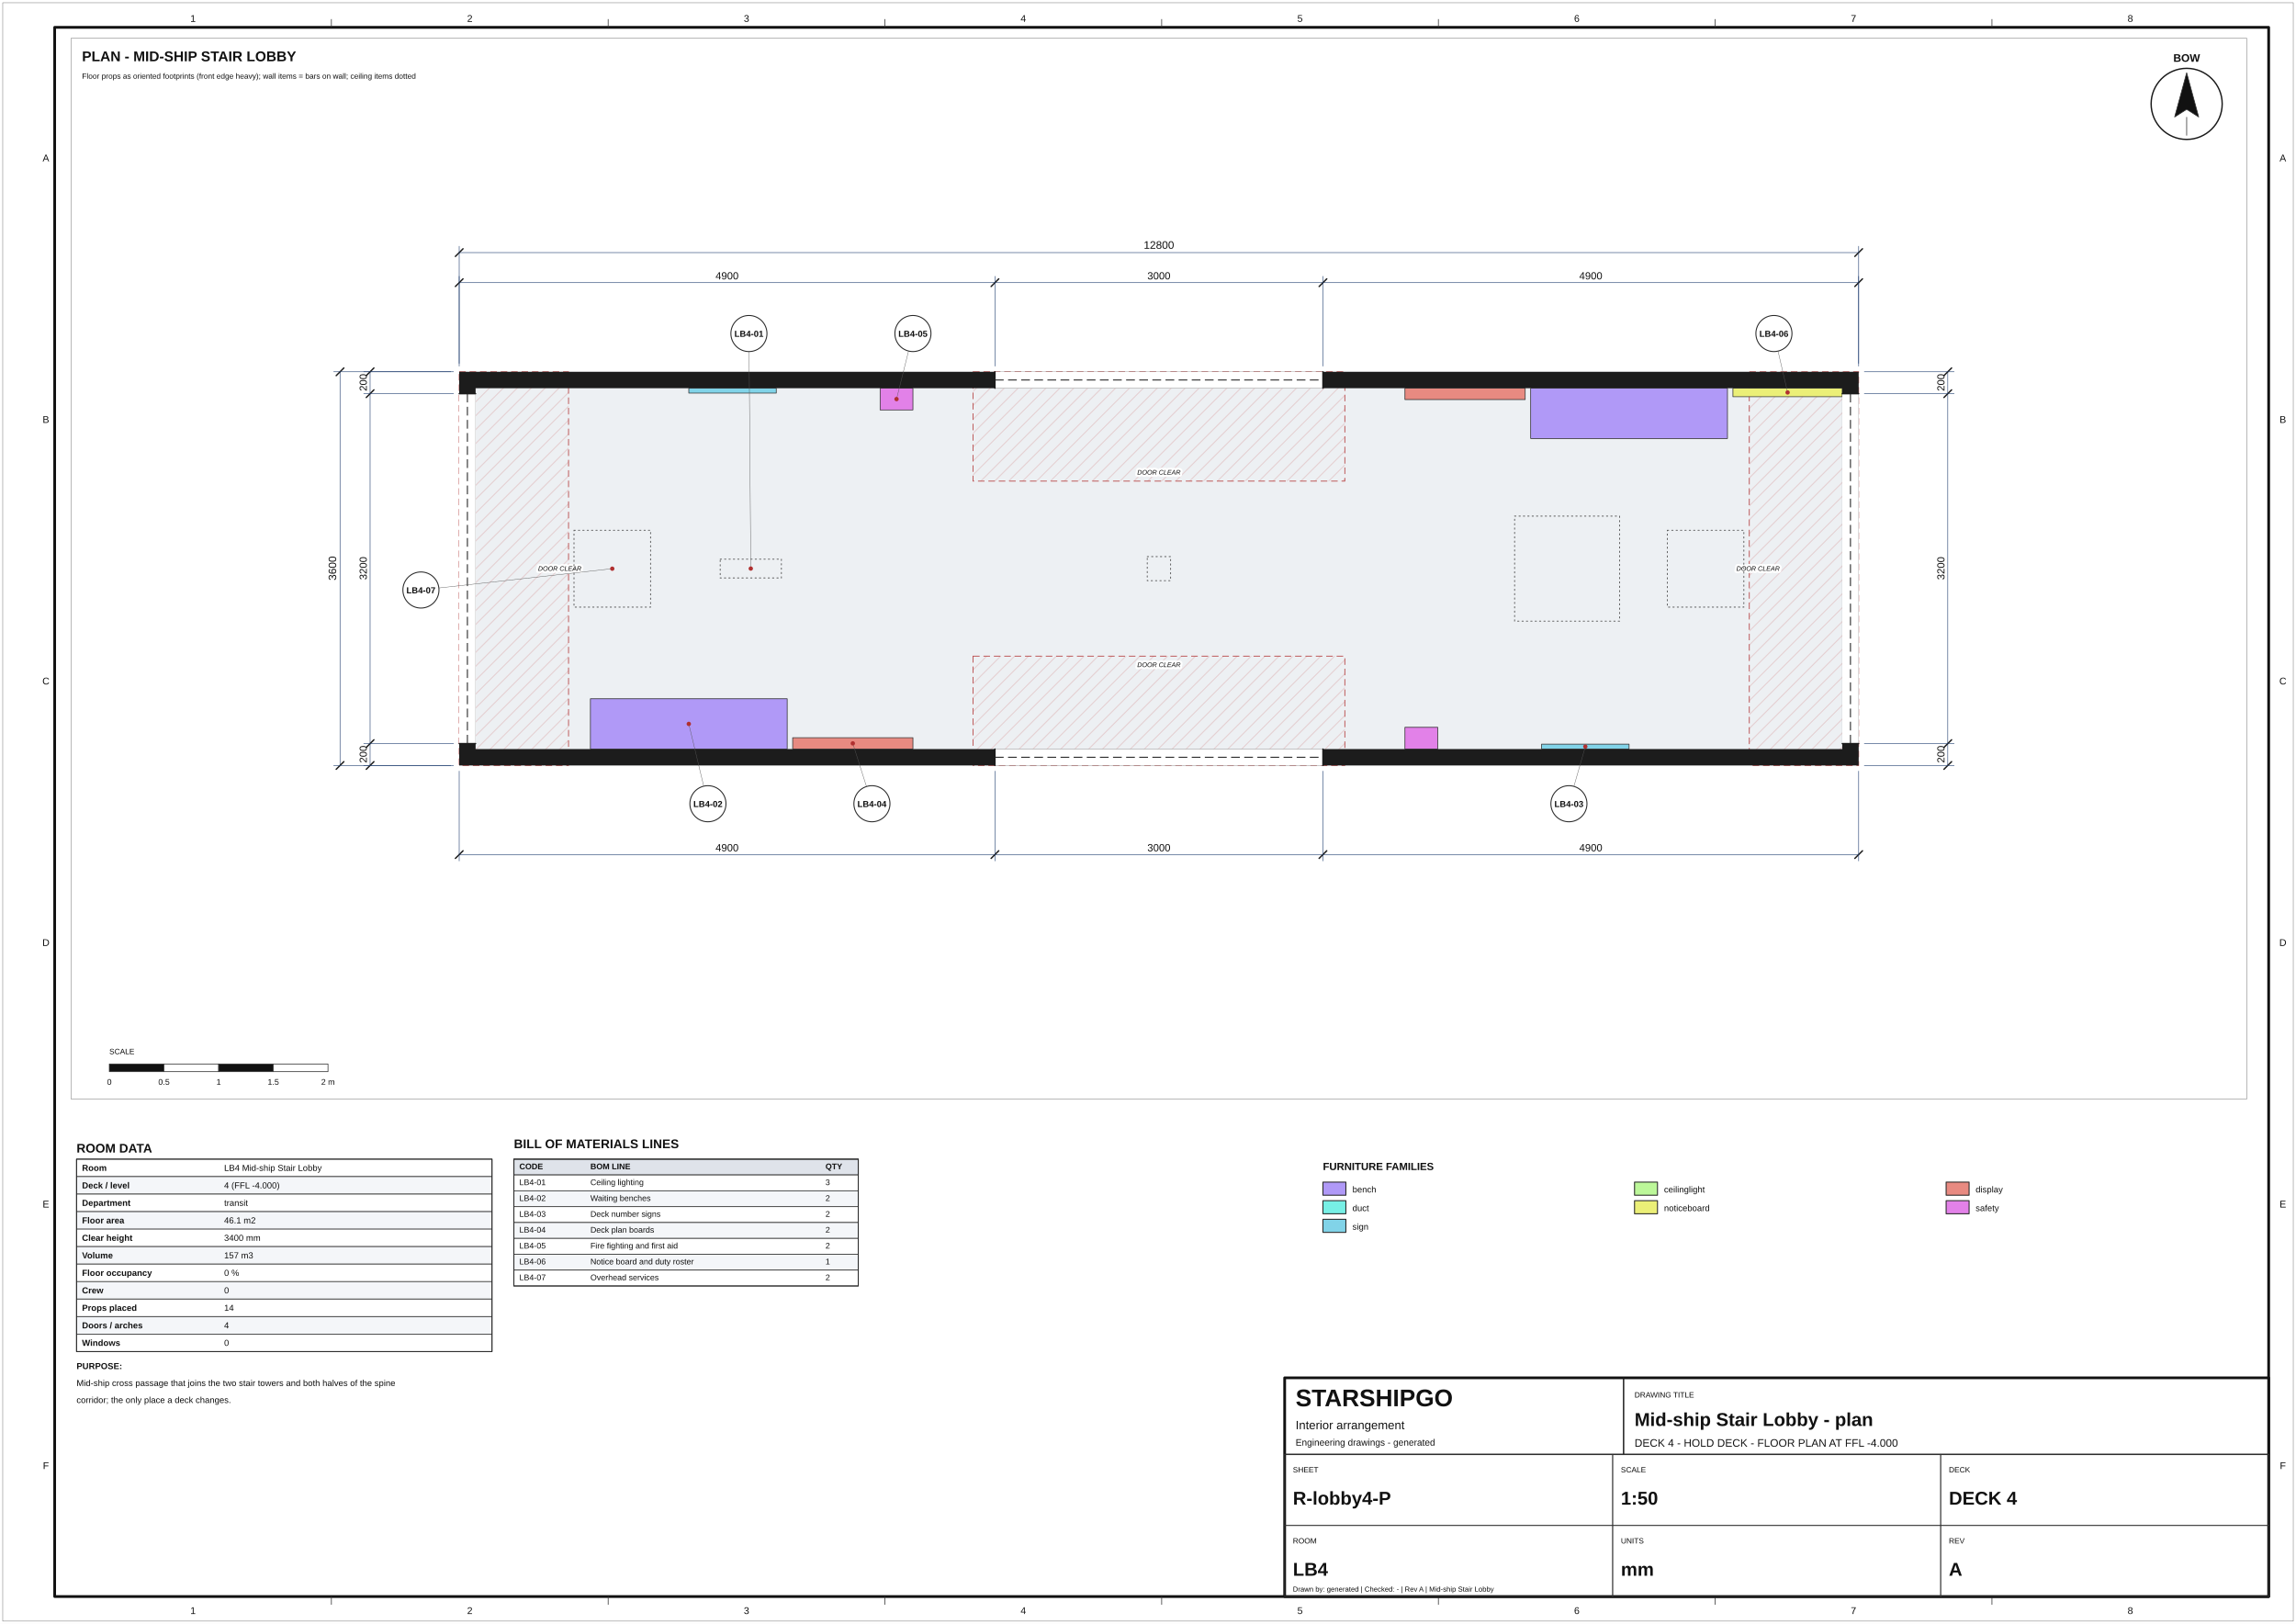
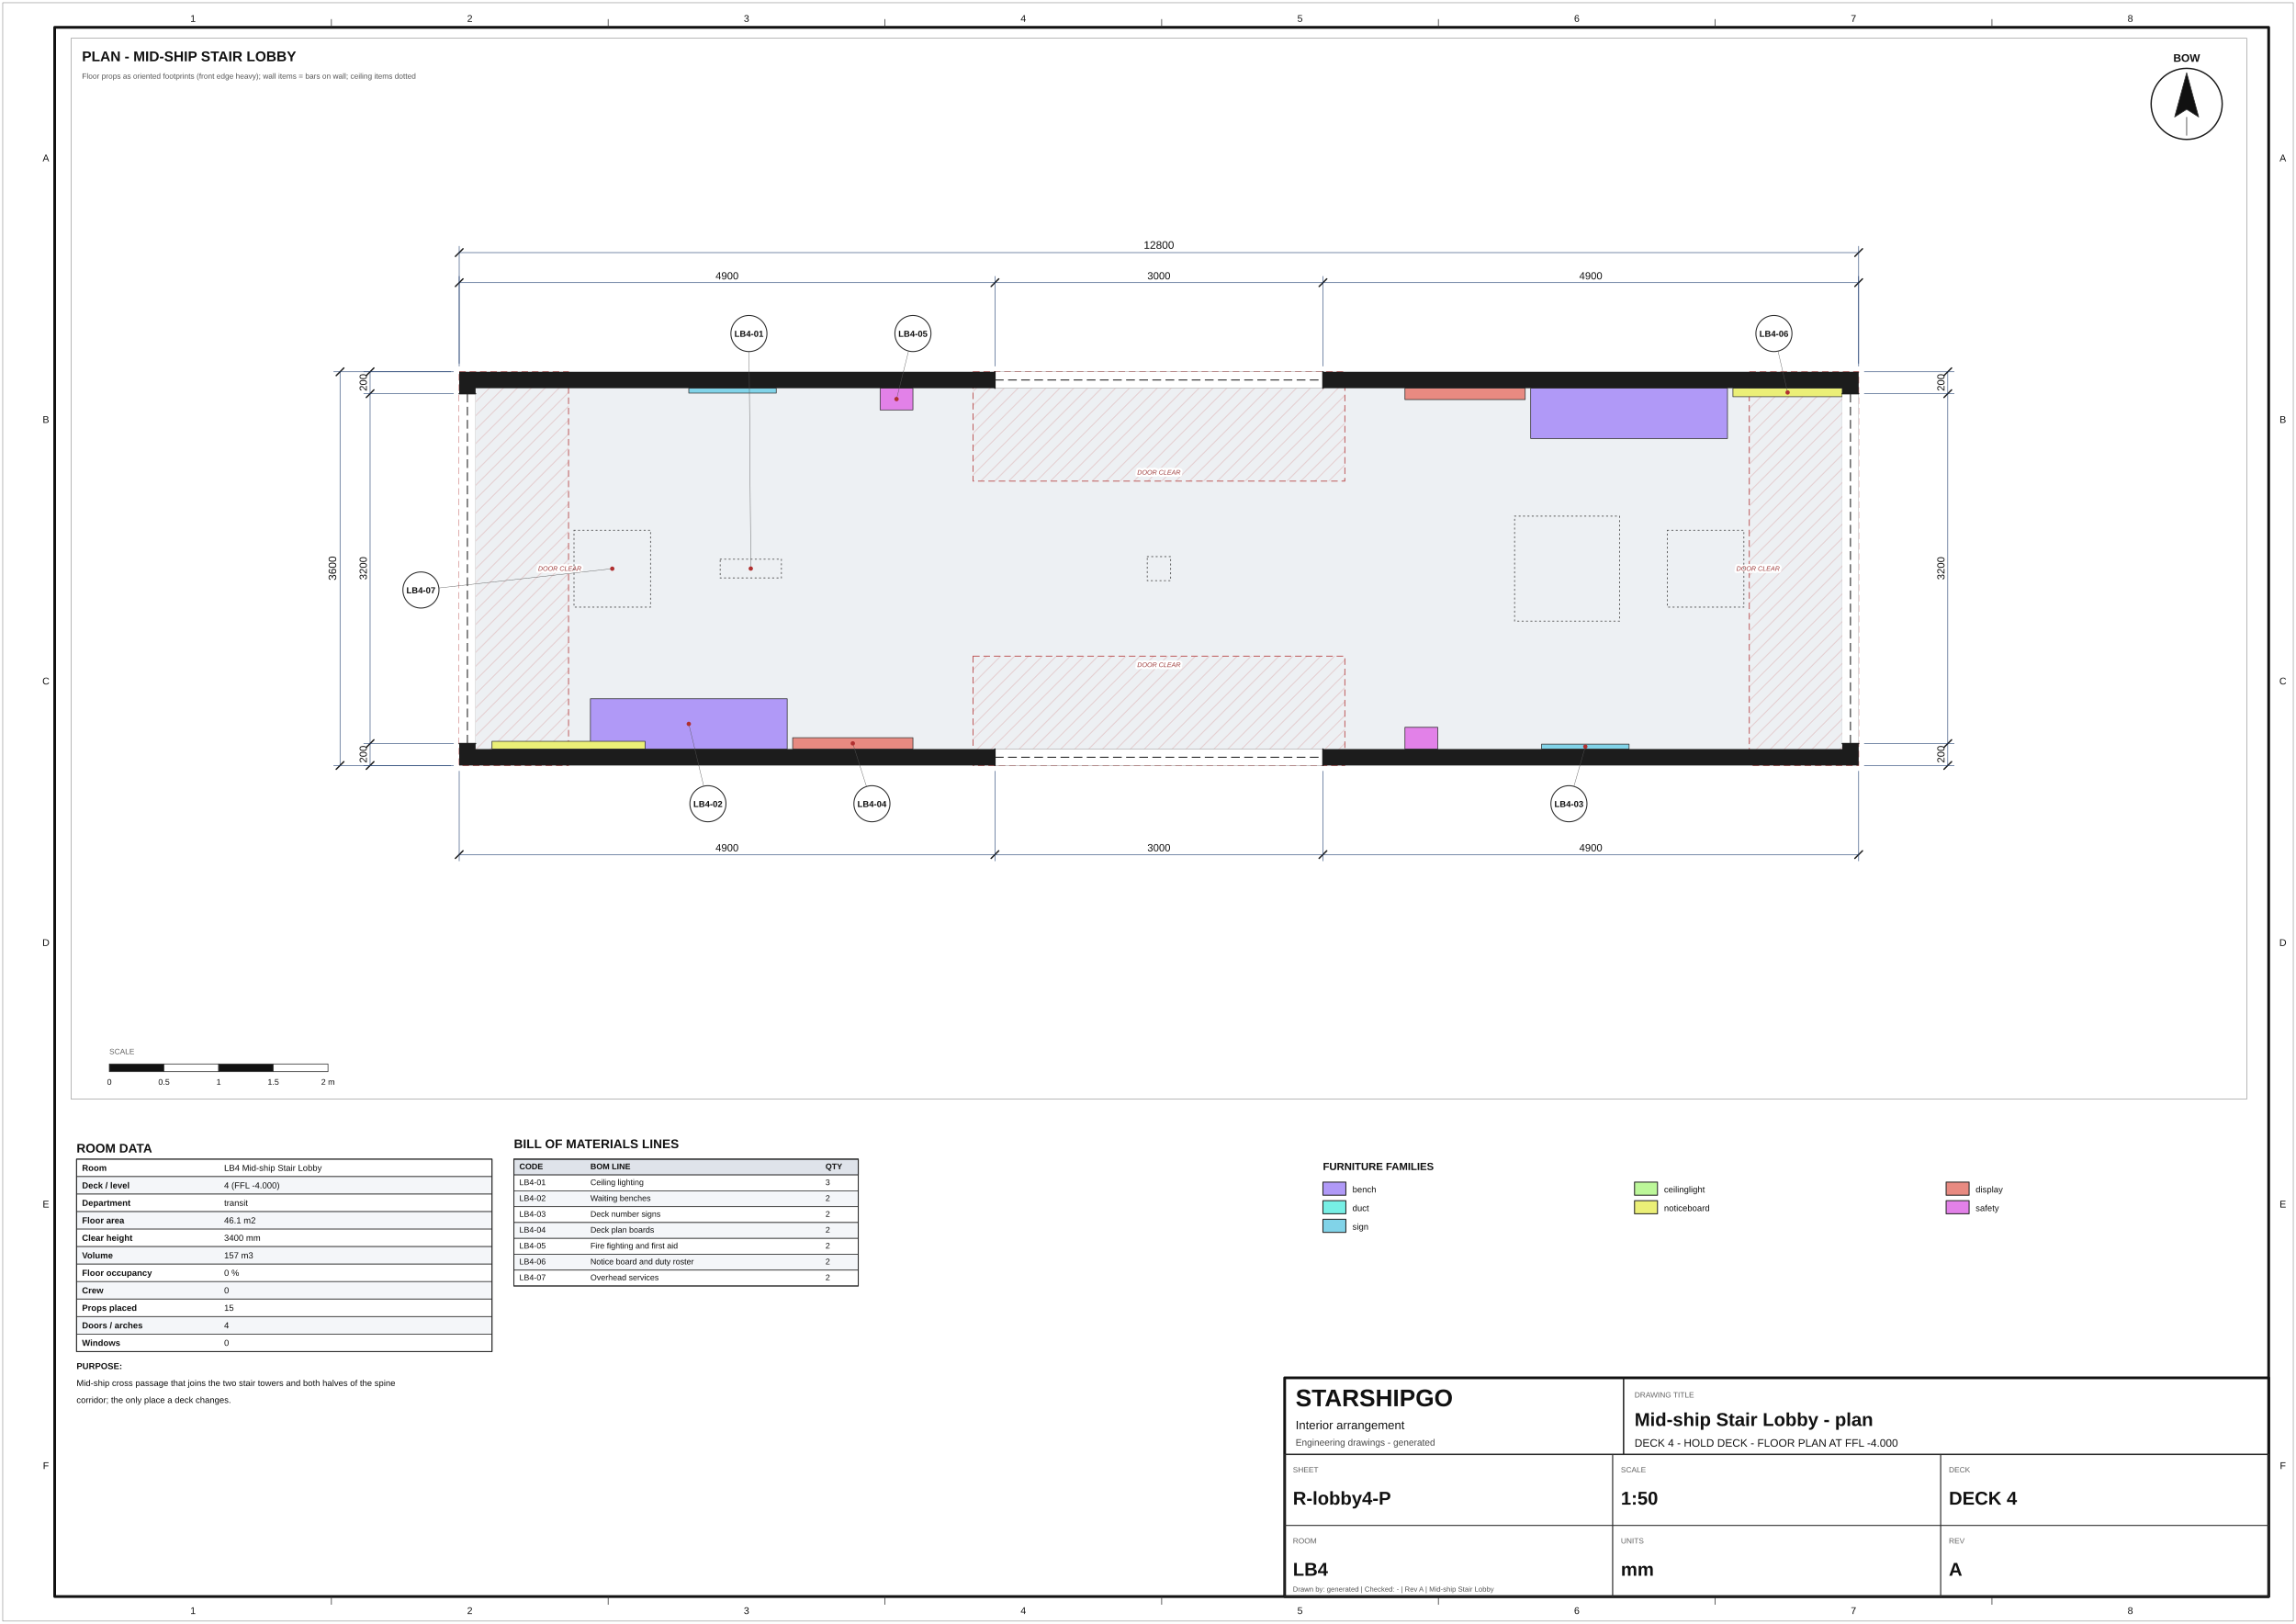
<svg xmlns="http://www.w3.org/2000/svg" width="420mm" height="297mm" viewBox="0 0 420 297">
  <style>
.t{font-family:Arial, Helvetica, 'DejaVu Sans', sans-serif;fill:#111}
.b{font-weight:bold}.i{font-style:italic}
.h{stroke:#111;stroke-width:.5;stroke-linejoin:round;stroke-linecap:round}
.m{stroke:#1a1a1a;stroke-width:.25;stroke-linejoin:round;stroke-linecap:round}
.n{stroke:#2a2a2a;stroke-width:.18;stroke-linejoin:round}
.f{stroke:#333;stroke-width:.13;stroke-linejoin:round}
.x{stroke:#555;stroke-width:.07}
.g{stroke:#9a9a9a;stroke-width:.1}
.gg{stroke:#c4c4c4;stroke-width:.08}
.d{stroke:#1d3c6e;stroke-width:.1}
.dsh{stroke:#222;stroke-width:.18;stroke-dasharray:1.6 .8}
.dot{stroke:#444;stroke-width:.14;stroke-dasharray:.25 .55;stroke-linecap:round}
.hid{stroke:#777;stroke-width:.12;stroke-dasharray:1 .7}
.cl{stroke:#b03030;stroke-width:.12;stroke-dasharray:5 1 1 1}
.cut{stroke:#b03030;stroke-width:.35;stroke-dasharray:6 1.2 1.2 1.2}
.red{stroke:#b03030;stroke-width:.13;stroke-dasharray:1.2 .7}
.none{stroke:none}
.halo{paint-order:stroke;stroke:#fff;stroke-width:.8;stroke-linejoin:round}
</style>
  <defs>
    <pattern id="hSlab" width="1.4" height="1.4" patternUnits="userSpaceOnUse" patternTransform="rotate(45)">
      <rect width="1.4" height="1.4" fill="#ececec" />
      <line x1="0" y1="0" x2="0" y2="1.4" stroke="#222" stroke-width=".13" />
    </pattern>
    <pattern id="hHull" width="1" height="1" patternUnits="userSpaceOnUse" patternTransform="rotate(45)">
      <rect width="1" height="1" fill="#c9d0da" />
      <line x1="0" y1="0" x2="0" y2="1" stroke="#111" stroke-width=".2" />
      <line x1="0" y1="0" x2="1" y2="0" stroke="#111" stroke-width=".1" />
    </pattern>
    <pattern id="hHole" width="1.6" height="1.6" patternUnits="userSpaceOnUse" patternTransform="rotate(-45)">
      <line x1="0" y1="0" x2="0" y2="1.6" stroke="#444" stroke-width=".12" />
    </pattern>
    <pattern id="hZone" width="1.8" height="1.8" patternUnits="userSpaceOnUse" patternTransform="rotate(45)">
      <line x1="0" y1="0" x2="0" y2="1.8" stroke="#d08080" stroke-width=".1" />
    </pattern>
    <pattern id="hPlen" width="1.6" height="1.6" patternUnits="userSpaceOnUse">
      <circle cx=".4" cy=".4" r=".12" fill="#888" />
      <circle cx="1.2" cy="1.2" r=".12" fill="#888" />
    </pattern>
    <pattern id="hGlass" width="2" height="2" patternUnits="userSpaceOnUse" patternTransform="rotate(45)">
      <rect width="2" height="2" fill="#d6ecf7" />
      <line x1="0" y1="0" x2="0" y2="2" stroke="#5a9abb" stroke-width=".08" />
    </pattern>
    <pattern id="hFloor" width="1.2" height="1.2" patternUnits="userSpaceOnUse" patternTransform="rotate(-45)">
      <rect width="1.2" height="1.2" fill="#f2f2f2" />
      <line x1="0" y1="0" x2="0" y2="1.2" stroke="#555" stroke-width=".1" />
    </pattern>
  </defs>
  <rect x="0" y="0" width="420" height="297" fill="#ffffff" />
  <rect x="13" y="7" width="398" height="194" class="x" fill="none" />
  <polygon points="84,68 340,68 340,140 84,140" class="none" fill="#edf0f3" />
  <polygon points="178,68 246,68 246,88 178,88" class="red" fill="url(#hZone)" />
-   <text x="212" y="86.8" font-size="1.2" class="t i halo" text-anchor="middle" fill="#a04040">DOOR CLEAR</text>
+   <text x="212" y="86.8" font-size="1.2" class="t i halo" text-anchor="middle" style="fill:#a04040">DOOR CLEAR</text>
  <polygon points="178,120 246,120 246,140 178,140" class="red" fill="url(#hZone)" />
-   <text x="212" y="122" font-size="1.2" class="t i halo" text-anchor="middle" fill="#a04040">DOOR CLEAR</text>
+   <text x="212" y="122" font-size="1.2" class="t i halo" text-anchor="middle" style="fill:#a04040">DOOR CLEAR</text>
  <polygon points="84,68 104,68 104,140 84,140" class="red" fill="url(#hZone)" />
-   <text x="102.4" y="104.4" font-size="1.2" class="t i halo" text-anchor="middle" fill="#a04040">DOOR CLEAR</text>
+   <text x="102.4" y="104.4" font-size="1.2" class="t i halo" text-anchor="middle" style="fill:#a04040">DOOR CLEAR</text>
  <polygon points="320,68 340,68 340,140 320,140" class="red" fill="url(#hZone)" />
-   <text x="321.6" y="104.4" font-size="1.2" class="t i halo" text-anchor="middle" fill="#a04040">DOOR CLEAR</text>
+   <text x="321.6" y="104.4" font-size="1.2" class="t i halo" text-anchor="middle" style="fill:#a04040">DOOR CLEAR</text>
  <polygon points="144,137 108,137 108,127.8 144,127.8" class="f" fill="#b099f7" />
  <polygon points="280,71 316,71 316,80.2 280,80.2" class="f" fill="#b099f7" />
  <polygon points="161,71 167,71 167,74.98 161,74.98" class="f" fill="#e281e8" />
  <polygon points="263,137 257,137 257,133.02 263,133.02" class="f" fill="#e281e8" />
  <polygon points="257,71 279,71 279,73.08 257,73.08" class="f" fill="#e88a81" />
  <polygon points="167,137 145,137 145,134.92 167,134.92" class="f" fill="#e88a81" />
  <polygon points="317,71 337,71 337,72.56 317,72.56" class="f" fill="#ebef77" />
+   <polygon points="118,137 90,137 90,135.58 118,135.58" class="f" fill="#ebef77" />
  <polygon points="126,71 142,71 142,71.9 126,71.9" class="f" fill="#81d3e8" />
  <polygon points="298,137 282,137 282,136.1 298,136.1" class="f" fill="#81d3e8" />
  <polygon points="209.86,101.8 214.14,101.8 214.14,106.2 209.86,106.2" class="dot" fill="none" />
  <polygon points="131.74,102.28 142.94,102.28 142.94,105.7 131.74,105.7" class="dot" fill="none" />
  <polygon points="277.06,94.4 296.26,94.4 296.26,113.6 277.06,113.6" class="dot" fill="none" />
  <polygon points="105,96.98 119,96.98 119,111.04 105,111.04" class="dot" fill="none" />
  <polygon points="305,96.98 319,96.98 319,111.04 305,111.04" class="dot" fill="none" />
  <path d="M84 68 L340 68 L340 140 L84 140Z M87 71 L337 71 L337 137 L87 137Z " class="none" fill="#1c1c1c" fill-rule="evenodd" />
  <polygon points="182,68 242,68 242,71 182,71" class="none" fill="#ffffff" />
  <line x1="182" y1="68" x2="182" y2="71" class="m" />
  <line x1="242" y1="68" x2="242" y2="71" class="m" />
  <line x1="182" y1="69.5" x2="242" y2="69.5" class="dsh" />
  <polygon points="182,140 242,140 242,137 182,137" class="none" fill="#ffffff" />
  <line x1="182" y1="140" x2="182" y2="137" class="m" />
  <line x1="242" y1="140" x2="242" y2="137" class="m" />
  <line x1="182" y1="138.5" x2="242" y2="138.5" class="dsh" />
  <polygon points="84,72 84,136 87,136 87,72" class="none" fill="#ffffff" />
  <line x1="84" y1="72" x2="87" y2="72" class="m" />
  <line x1="84" y1="136" x2="87" y2="136" class="m" />
  <line x1="85.5" y1="72" x2="85.5" y2="136" class="dsh" />
  <polygon points="340,72 340,136 337,136 337,72" class="none" fill="#ffffff" />
  <line x1="340" y1="72" x2="337" y2="72" class="m" />
  <line x1="340" y1="136" x2="337" y2="136" class="m" />
  <line x1="338.5" y1="72" x2="338.5" y2="136" class="dsh" />
  <line x1="137.03" y1="64.3" x2="137.34" y2="103.99" class="x" />
  <circle cx="137.34" cy="103.99" r="0.4" class="none" fill="#b03030" />
  <line x1="128.73" y1="143.79" x2="126" y2="132.4" class="x" />
  <circle cx="126" cy="132.4" r="0.4" class="none" fill="#b03030" />
  <line x1="287.91" y1="143.83" x2="290" y2="136.55" class="x" />
  <circle cx="290" cy="136.55" r="0.4" class="none" fill="#b03030" />
  <line x1="158.5" y1="143.85" x2="156" y2="135.96" class="x" />
  <circle cx="156" cy="135.96" r="0.4" class="none" fill="#b03030" />
  <line x1="166.2" y1="64.2" x2="164" y2="72.99" class="x" />
  <circle cx="164" cy="72.99" r="0.4" class="none" fill="#b03030" />
  <line x1="325.25" y1="64.21" x2="327" y2="71.78" class="x" />
  <circle cx="327" cy="71.78" r="0.4" class="none" fill="#b03030" />
  <line x1="80.28" y1="107.54" x2="112" y2="104.01" class="x" />
  <circle cx="112" cy="104.01" r="0.4" class="none" fill="#b03030" />
  <circle cx="137" cy="61" r="3.3" class="n" fill="#fff" />
  <text x="137" y="61.6" font-size="1.6" class="t b" text-anchor="middle">LB4-01</text>
  <circle cx="129.5" cy="147" r="3.3" class="n" fill="#fff" />
  <text x="129.5" y="147.6" font-size="1.6" class="t b" text-anchor="middle">LB4-02</text>
  <circle cx="287" cy="147" r="3.3" class="n" fill="#fff" />
  <text x="287" y="147.6" font-size="1.6" class="t b" text-anchor="middle">LB4-03</text>
  <circle cx="159.5" cy="147" r="3.3" class="n" fill="#fff" />
  <text x="159.5" y="147.6" font-size="1.6" class="t b" text-anchor="middle">LB4-04</text>
  <circle cx="167" cy="61" r="3.3" class="n" fill="#fff" />
  <text x="167" y="61.6" font-size="1.6" class="t b" text-anchor="middle">LB4-05</text>
  <circle cx="324.5" cy="61" r="3.3" class="n" fill="#fff" />
  <text x="324.5" y="61.6" font-size="1.6" class="t b" text-anchor="middle">LB4-06</text>
  <circle cx="77" cy="107.91" r="3.3" class="n" fill="#fff" />
  <text x="77" y="108.51" font-size="1.6" class="t b" text-anchor="middle">LB4-07</text>
  <line x1="84" y1="46.2" x2="340" y2="46.2" class="d" />
  <line x1="83.3" y1="46.9" x2="84.7" y2="45.5" class="m" />
  <line x1="339.3" y1="46.9" x2="340.7" y2="45.5" class="m" />
  <line x1="84" y1="66.5" x2="84" y2="45" class="d" />
  <line x1="340" y1="66.5" x2="340" y2="45" class="d" />
  <text x="212" y="45.5" font-size="2" class="t" text-anchor="middle">12800</text>
  <line x1="62.2" y1="68" x2="62.2" y2="140" class="d" />
  <line x1="61.5" y1="68.7" x2="62.9" y2="67.3" class="m" />
  <line x1="61.5" y1="140.7" x2="62.9" y2="139.3" class="m" />
  <line x1="82.5" y1="68" x2="61" y2="68" class="d" />
  <line x1="82.5" y1="140" x2="61" y2="140" class="d" />
  <text x="61.5" y="106.16" font-size="2" class="t" transform="rotate(-90 61.5 106.16)">3600</text>
  <line x1="84" y1="51.7" x2="340" y2="51.7" class="d" />
  <line x1="83.3" y1="52.4" x2="84.7" y2="51" class="m" />
  <line x1="84" y1="67" x2="84" y2="50.5" class="d" />
  <line x1="181.3" y1="52.4" x2="182.7" y2="51" class="m" />
  <line x1="182" y1="67" x2="182" y2="50.5" class="d" />
  <line x1="241.3" y1="52.4" x2="242.7" y2="51" class="m" />
  <line x1="242" y1="67" x2="242" y2="50.5" class="d" />
  <line x1="339.3" y1="52.4" x2="340.7" y2="51" class="m" />
  <line x1="340" y1="67" x2="340" y2="50.5" class="d" />
  <text x="133" y="51.1" font-size="1.9" class="t" text-anchor="middle">4900</text>
  <text x="212" y="51.1" font-size="1.9" class="t" text-anchor="middle">3000</text>
  <text x="291" y="51.1" font-size="1.9" class="t" text-anchor="middle">4900</text>
  <line x1="84" y1="156.3" x2="340" y2="156.3" class="d" />
  <line x1="83.3" y1="157" x2="84.7" y2="155.6" class="m" />
  <line x1="84" y1="141" x2="84" y2="157.5" class="d" />
  <line x1="181.3" y1="157" x2="182.7" y2="155.6" class="m" />
  <line x1="182" y1="141" x2="182" y2="157.5" class="d" />
  <line x1="241.3" y1="157" x2="242.7" y2="155.6" class="m" />
  <line x1="242" y1="141" x2="242" y2="157.5" class="d" />
  <line x1="339.3" y1="157" x2="340.7" y2="155.6" class="m" />
  <line x1="340" y1="141" x2="340" y2="157.5" class="d" />
  <text x="133" y="155.7" font-size="1.9" class="t" text-anchor="middle">4900</text>
  <text x="212" y="155.7" font-size="1.9" class="t" text-anchor="middle">3000</text>
  <text x="291" y="155.7" font-size="1.9" class="t" text-anchor="middle">4900</text>
  <line x1="356.3" y1="68" x2="356.3" y2="140" class="d" />
  <line x1="355.6" y1="68.7" x2="357" y2="67.3" class="m" />
  <line x1="341" y1="68" x2="357.5" y2="68" class="d" />
  <line x1="355.6" y1="72.7" x2="357" y2="71.3" class="m" />
  <line x1="341" y1="72" x2="357.5" y2="72" class="d" />
  <line x1="355.6" y1="136.7" x2="357" y2="135.3" class="m" />
  <line x1="341" y1="136" x2="357.5" y2="136" class="d" />
  <line x1="355.6" y1="140.7" x2="357" y2="139.3" class="m" />
  <line x1="341" y1="140" x2="357.5" y2="140" class="d" />
  <text x="355.7" y="71.54" font-size="1.9" class="t" transform="rotate(-90 355.7 71.54)">200</text>
  <text x="355.7" y="106.05" font-size="1.9" class="t" transform="rotate(-90 355.7 106.05)">3200</text>
  <text x="355.7" y="139.54" font-size="1.9" class="t" transform="rotate(-90 355.7 139.54)">200</text>
  <line x1="67.7" y1="68" x2="67.7" y2="140" class="d" />
  <line x1="67" y1="68.7" x2="68.4" y2="67.3" class="m" />
  <line x1="83" y1="68" x2="66.5" y2="68" class="d" />
  <line x1="67" y1="72.7" x2="68.4" y2="71.3" class="m" />
  <line x1="83" y1="72" x2="66.5" y2="72" class="d" />
  <line x1="67" y1="136.7" x2="68.4" y2="135.3" class="m" />
  <line x1="83" y1="136" x2="66.5" y2="136" class="d" />
  <line x1="67" y1="140.7" x2="68.4" y2="139.3" class="m" />
  <line x1="83" y1="140" x2="66.5" y2="140" class="d" />
  <text x="67.1" y="71.54" font-size="1.9" class="t" transform="rotate(-90 67.1 71.54)">200</text>
  <text x="67.1" y="106.05" font-size="1.9" class="t" transform="rotate(-90 67.1 106.05)">3200</text>
  <text x="67.1" y="139.54" font-size="1.9" class="t" transform="rotate(-90 67.1 139.54)">200</text>
  <circle cx="400" cy="19" r="6.5" class="m" fill="#fff" />
  <polygon points="400,13.3 402.2,21.4 400,20 397.8,21.4" class="f" fill="#111" />
  <line x1="400" y1="21.4" x2="400" y2="24.8" class="f" />
  <text x="400" y="11.3" font-size="2" class="t b" text-anchor="middle">BOW</text>
-   <text x="20" y="192.8" font-size="1.4" class="t" fill="#666">SCALE</text>
+   <text x="20" y="192.8" font-size="1.4" class="t" style="fill:#666">SCALE</text>
  <rect x="20" y="194.6" width="10" height="1.4" class="f" fill="#111" />
  <rect x="30" y="194.6" width="10" height="1.4" class="f" fill="#fff" />
  <rect x="40" y="194.6" width="10" height="1.4" class="f" fill="#111" />
  <rect x="50" y="194.6" width="10" height="1.4" class="f" fill="#fff" />
  <text x="20" y="198.4" font-size="1.5" class="t" text-anchor="middle">0</text>
  <text x="30" y="198.4" font-size="1.5" class="t" text-anchor="middle">0.5</text>
  <text x="40" y="198.4" font-size="1.5" class="t" text-anchor="middle">1</text>
  <text x="50" y="198.4" font-size="1.5" class="t" text-anchor="middle">1.5</text>
  <text x="60" y="198.4" font-size="1.5" class="t" text-anchor="middle">2 m</text>
  <text x="14" y="210.8" font-size="2.3" class="t b">ROOM DATA</text>
  <rect x="14" y="212" width="76" height="3.2" class="f" fill="#ffffff" />
  <text x="15" y="214.15" font-size="1.6" class="t b">Room</text>
  <text x="41" y="214.15" font-size="1.6" class="t">LB4  Mid-ship Stair Lobby</text>
  <rect x="14" y="215.2" width="76" height="3.2" class="f" fill="#f4f6f9" />
  <text x="15" y="217.35" font-size="1.6" class="t b">Deck / level</text>
  <text x="41" y="217.35" font-size="1.6" class="t">4  (FFL -4.000)</text>
  <rect x="14" y="218.4" width="76" height="3.2" class="f" fill="#ffffff" />
  <text x="15" y="220.55" font-size="1.6" class="t b">Department</text>
  <text x="41" y="220.55" font-size="1.6" class="t">transit</text>
  <rect x="14" y="221.6" width="76" height="3.2" class="f" fill="#f4f6f9" />
  <text x="15" y="223.75" font-size="1.6" class="t b">Floor area</text>
  <text x="41" y="223.75" font-size="1.6" class="t">46.1 m2</text>
  <rect x="14" y="224.8" width="76" height="3.2" class="f" fill="#ffffff" />
  <text x="15" y="226.95" font-size="1.6" class="t b">Clear height</text>
  <text x="41" y="226.95" font-size="1.6" class="t">3400 mm</text>
  <rect x="14" y="228" width="76" height="3.2" class="f" fill="#f4f6f9" />
  <text x="15" y="230.15" font-size="1.6" class="t b">Volume</text>
  <text x="41" y="230.15" font-size="1.6" class="t">157 m3</text>
  <rect x="14" y="231.2" width="76" height="3.2" class="f" fill="#ffffff" />
  <text x="15" y="233.35" font-size="1.6" class="t b">Floor occupancy</text>
  <text x="41" y="233.35" font-size="1.6" class="t">0 %</text>
  <rect x="14" y="234.4" width="76" height="3.2" class="f" fill="#f4f6f9" />
  <text x="15" y="236.55" font-size="1.6" class="t b">Crew</text>
  <text x="41" y="236.55" font-size="1.6" class="t">0</text>
  <rect x="14" y="237.6" width="76" height="3.2" class="f" fill="#ffffff" />
  <text x="15" y="239.75" font-size="1.6" class="t b">Props placed</text>
-   <text x="41" y="239.75" font-size="1.6" class="t">14</text>
+   <text x="41" y="239.75" font-size="1.6" class="t">15</text>
  <rect x="14" y="240.8" width="76" height="3.2" class="f" fill="#f4f6f9" />
  <text x="15" y="242.95" font-size="1.6" class="t b">Doors / arches</text>
  <text x="41" y="242.95" font-size="1.6" class="t">4</text>
  <rect x="14" y="244" width="76" height="3.2" class="f" fill="#ffffff" />
  <text x="15" y="246.15" font-size="1.6" class="t b">Windows</text>
  <text x="41" y="246.15" font-size="1.6" class="t">0</text>
  <rect x="14" y="212" width="76" height="35.2" class="n" fill="none" />
  <text x="14" y="250.4" font-size="1.6" class="t b">PURPOSE:</text>
  <text x="14" y="253.5" font-size="1.6" class="t">Mid-ship cross passage that joins the two stair towers and both halves of the spine</text>
  <text x="14" y="256.6" font-size="1.6" class="t">corridor; the only place a deck changes.</text>
  <text x="94" y="210" font-size="2.3" class="t b">BILL OF MATERIALS LINES</text>
  <rect x="94" y="212" width="63" height="2.9" class="n" fill="#dfe3ea" />
  <text x="95" y="213.85" font-size="1.5" class="t b">CODE</text>
  <text x="108" y="213.85" font-size="1.5" class="t b">BOM LINE</text>
  <text x="151" y="213.85" font-size="1.5" class="t b">QTY</text>
  <rect x="94" y="214.9" width="63" height="2.9" class="f" fill="#ffffff" />
  <text x="95" y="216.75" font-size="1.5" class="t">LB4-01</text>
  <text x="108" y="216.75" font-size="1.5" class="t">Ceiling lighting</text>
  <text x="151" y="216.75" font-size="1.5" class="t">3</text>
  <rect x="94" y="217.8" width="63" height="2.9" class="f" fill="#f4f6f9" />
  <text x="95" y="219.65" font-size="1.5" class="t">LB4-02</text>
  <text x="108" y="219.65" font-size="1.5" class="t">Waiting benches</text>
  <text x="151" y="219.65" font-size="1.5" class="t">2</text>
  <rect x="94" y="220.7" width="63" height="2.9" class="f" fill="#ffffff" />
  <text x="95" y="222.55" font-size="1.5" class="t">LB4-03</text>
  <text x="108" y="222.55" font-size="1.5" class="t">Deck number signs</text>
  <text x="151" y="222.55" font-size="1.5" class="t">2</text>
  <rect x="94" y="223.6" width="63" height="2.9" class="f" fill="#f4f6f9" />
  <text x="95" y="225.45" font-size="1.5" class="t">LB4-04</text>
  <text x="108" y="225.45" font-size="1.5" class="t">Deck plan boards</text>
  <text x="151" y="225.45" font-size="1.5" class="t">2</text>
  <rect x="94" y="226.5" width="63" height="2.9" class="f" fill="#ffffff" />
  <text x="95" y="228.35" font-size="1.5" class="t">LB4-05</text>
  <text x="108" y="228.35" font-size="1.5" class="t">Fire fighting and first aid</text>
  <text x="151" y="228.35" font-size="1.5" class="t">2</text>
  <rect x="94" y="229.4" width="63" height="2.9" class="f" fill="#f4f6f9" />
  <text x="95" y="231.25" font-size="1.5" class="t">LB4-06</text>
  <text x="108" y="231.25" font-size="1.5" class="t">Notice board and duty roster</text>
-   <text x="151" y="231.25" font-size="1.5" class="t">1</text>
+   <text x="151" y="231.25" font-size="1.5" class="t">2</text>
  <rect x="94" y="232.3" width="63" height="2.9" class="f" fill="#ffffff" />
  <text x="95" y="234.15" font-size="1.5" class="t">LB4-07</text>
  <text x="108" y="234.15" font-size="1.5" class="t">Overhead services</text>
  <text x="151" y="234.15" font-size="1.5" class="t">2</text>
  <rect x="94" y="212" width="63" height="23.2" class="n" fill="none" />
  <text x="242" y="214" font-size="1.9" class="t b">FURNITURE FAMILIES</text>
  <rect x="242" y="216.2" width="4.2" height="2.4" class="n" fill="#b099f7" />
  <text x="247.4" y="218.1" font-size="1.6" class="t">bench</text>
  <rect x="299" y="216.2" width="4.2" height="2.4" class="n" fill="#bcf799" />
  <text x="304.4" y="218.1" font-size="1.6" class="t">ceilinglight</text>
  <rect x="356" y="216.2" width="4.2" height="2.4" class="n" fill="#e88a81" />
  <text x="361.4" y="218.1" font-size="1.6" class="t">display</text>
  <rect x="242" y="219.6" width="4.2" height="2.4" class="n" fill="#77efe5" />
  <text x="247.4" y="221.5" font-size="1.6" class="t">duct</text>
  <rect x="299" y="219.6" width="4.2" height="2.4" class="n" fill="#ebef77" />
  <text x="304.4" y="221.5" font-size="1.6" class="t">noticeboard</text>
  <rect x="356" y="219.6" width="4.2" height="2.4" class="n" fill="#e281e8" />
  <text x="361.4" y="221.5" font-size="1.6" class="t">safety</text>
  <rect x="242" y="223" width="4.2" height="2.4" class="n" fill="#81d3e8" />
  <text x="247.4" y="224.9" font-size="1.6" class="t">sign</text>
  <text x="15" y="11.2" font-size="2.6" class="t b">PLAN - MID-SHIP STAIR LOBBY</text>
-   <text x="15" y="14.4" font-size="1.4" class="t" fill="#555">Floor props as oriented footprints (front edge heavy); wall items = bars on wall; ceiling items dotted</text>
+   <text x="15" y="14.4" font-size="1.4" class="t" style="fill:#555">Floor props as oriented footprints (front edge heavy); wall items = bars on wall; ceiling items dotted</text>
  <rect x="0.5" y="0.5" width="419" height="296" class="x" fill="none" />
  <rect x="10" y="5" width="405" height="287" class="h" fill="none" />
  <text x="35.31" y="4" font-size="1.8" class="t" text-anchor="middle">1</text>
  <text x="35.31" y="295.2" font-size="1.8" class="t" text-anchor="middle">1</text>
  <text x="85.94" y="4" font-size="1.8" class="t" text-anchor="middle">2</text>
  <text x="85.94" y="295.2" font-size="1.8" class="t" text-anchor="middle">2</text>
  <line x1="60.62" y1="3.5" x2="60.62" y2="5" class="f" />
  <line x1="60.62" y1="292" x2="60.62" y2="293.5" class="f" />
  <text x="136.56" y="4" font-size="1.8" class="t" text-anchor="middle">3</text>
  <text x="136.56" y="295.2" font-size="1.8" class="t" text-anchor="middle">3</text>
  <line x1="111.25" y1="3.5" x2="111.25" y2="5" class="f" />
  <line x1="111.25" y1="292" x2="111.25" y2="293.5" class="f" />
  <text x="187.19" y="4" font-size="1.8" class="t" text-anchor="middle">4</text>
  <text x="187.19" y="295.2" font-size="1.8" class="t" text-anchor="middle">4</text>
  <line x1="161.88" y1="3.5" x2="161.88" y2="5" class="f" />
  <line x1="161.88" y1="292" x2="161.88" y2="293.5" class="f" />
  <text x="237.81" y="4" font-size="1.8" class="t" text-anchor="middle">5</text>
  <text x="237.81" y="295.2" font-size="1.8" class="t" text-anchor="middle">5</text>
  <line x1="212.5" y1="3.5" x2="212.5" y2="5" class="f" />
  <line x1="212.5" y1="292" x2="212.5" y2="293.5" class="f" />
  <text x="288.44" y="4" font-size="1.8" class="t" text-anchor="middle">6</text>
  <text x="288.44" y="295.2" font-size="1.8" class="t" text-anchor="middle">6</text>
  <line x1="263.12" y1="3.5" x2="263.12" y2="5" class="f" />
  <line x1="263.12" y1="292" x2="263.12" y2="293.5" class="f" />
  <text x="339.06" y="4" font-size="1.8" class="t" text-anchor="middle">7</text>
  <text x="339.06" y="295.2" font-size="1.8" class="t" text-anchor="middle">7</text>
  <line x1="313.75" y1="3.5" x2="313.75" y2="5" class="f" />
  <line x1="313.75" y1="292" x2="313.75" y2="293.5" class="f" />
  <text x="389.69" y="4" font-size="1.8" class="t" text-anchor="middle">8</text>
  <text x="389.69" y="295.2" font-size="1.8" class="t" text-anchor="middle">8</text>
  <line x1="364.38" y1="3.5" x2="364.38" y2="5" class="f" />
  <line x1="364.38" y1="292" x2="364.38" y2="293.5" class="f" />
  <text x="8.4" y="29.52" font-size="1.8" class="t" text-anchor="middle">A</text>
  <text x="417.6" y="29.52" font-size="1.8" class="t" text-anchor="middle">A</text>
  <text x="8.4" y="77.35" font-size="1.8" class="t" text-anchor="middle">B</text>
  <text x="417.6" y="77.35" font-size="1.8" class="t" text-anchor="middle">B</text>
  <text x="8.4" y="125.18" font-size="1.8" class="t" text-anchor="middle">C</text>
  <text x="417.6" y="125.18" font-size="1.8" class="t" text-anchor="middle">C</text>
  <text x="8.4" y="173.02" font-size="1.8" class="t" text-anchor="middle">D</text>
  <text x="417.6" y="173.02" font-size="1.8" class="t" text-anchor="middle">D</text>
  <text x="8.4" y="220.85" font-size="1.8" class="t" text-anchor="middle">E</text>
  <text x="417.6" y="220.85" font-size="1.8" class="t" text-anchor="middle">E</text>
  <text x="8.4" y="268.68" font-size="1.8" class="t" text-anchor="middle">F</text>
  <text x="417.6" y="268.68" font-size="1.8" class="t" text-anchor="middle">F</text>
  <rect x="235" y="252" width="180" height="40" class="h" fill="#ffffff" />
  <line x1="235" y1="266" x2="415" y2="266" class="m" />
  <line x1="297" y1="252" x2="297" y2="266" class="m" />
  <text x="237" y="257.2" font-size="4.4" class="t b">STARSHIPGO</text>
  <text x="237" y="261.4" font-size="2.2" class="t">Interior arrangement</text>
-   <text x="237" y="264.4" font-size="1.7" class="t" fill="#444">Engineering drawings - generated</text>
-   <text x="299" y="255.6" font-size="1.4" class="t" fill="#666">DRAWING TITLE</text>
+   <text x="237" y="264.4" font-size="1.7" class="t" style="fill:#444">Engineering drawings - generated</text>
+   <text x="299" y="255.6" font-size="1.4" class="t" style="fill:#666">DRAWING TITLE</text>
  <text x="299" y="260.8" font-size="3.4" class="t b">Mid-ship Stair Lobby - plan</text>
  <text x="299" y="264.6" font-size="2" class="t">DECK 4 - HOLD DECK  -  FLOOR PLAN AT FFL -4.000</text>
  <rect x="235" y="266" width="60" height="13" class="f" fill="none" />
-   <text x="236.5" y="269.3" font-size="1.4" class="t" fill="#666">SHEET</text>
+   <text x="236.5" y="269.3" font-size="1.4" class="t" style="fill:#666">SHEET</text>
  <text x="236.5" y="275.2" font-size="3.4" class="t b">R-lobby4-P</text>
  <rect x="295" y="266" width="60" height="13" class="f" fill="none" />
-   <text x="296.5" y="269.3" font-size="1.4" class="t" fill="#666">SCALE</text>
+   <text x="296.5" y="269.3" font-size="1.4" class="t" style="fill:#666">SCALE</text>
  <text x="296.5" y="275.2" font-size="3.4" class="t b">1:50</text>
  <rect x="355" y="266" width="60" height="13" class="f" fill="none" />
-   <text x="356.5" y="269.3" font-size="1.4" class="t" fill="#666">DECK</text>
+   <text x="356.5" y="269.3" font-size="1.4" class="t" style="fill:#666">DECK</text>
  <text x="356.5" y="275.2" font-size="3.4" class="t b">DECK 4</text>
  <rect x="235" y="279" width="60" height="13" class="f" fill="none" />
-   <text x="236.5" y="282.3" font-size="1.4" class="t" fill="#666">ROOM</text>
+   <text x="236.5" y="282.3" font-size="1.4" class="t" style="fill:#666">ROOM</text>
  <text x="236.5" y="288.2" font-size="3.4" class="t b">LB4</text>
  <rect x="295" y="279" width="60" height="13" class="f" fill="none" />
-   <text x="296.5" y="282.3" font-size="1.4" class="t" fill="#666">UNITS</text>
+   <text x="296.5" y="282.3" font-size="1.4" class="t" style="fill:#666">UNITS</text>
  <text x="296.5" y="288.2" font-size="3.4" class="t b">mm</text>
  <rect x="355" y="279" width="60" height="13" class="f" fill="none" />
-   <text x="356.5" y="282.3" font-size="1.4" class="t" fill="#666">REV</text>
+   <text x="356.5" y="282.3" font-size="1.4" class="t" style="fill:#666">REV</text>
  <text x="356.5" y="288.2" font-size="3.4" class="t b">A</text>
-   <text x="236.5" y="291.1" font-size="1.3" class="t" fill="#555">Drawn by: generated   |   Checked: -   |   Rev A   |   Mid-ship Stair Lobby</text>
+   <text x="236.5" y="291.1" font-size="1.3" class="t" style="fill:#555">Drawn by: generated   |   Checked: -   |   Rev A   |   Mid-ship Stair Lobby</text>
</svg>
